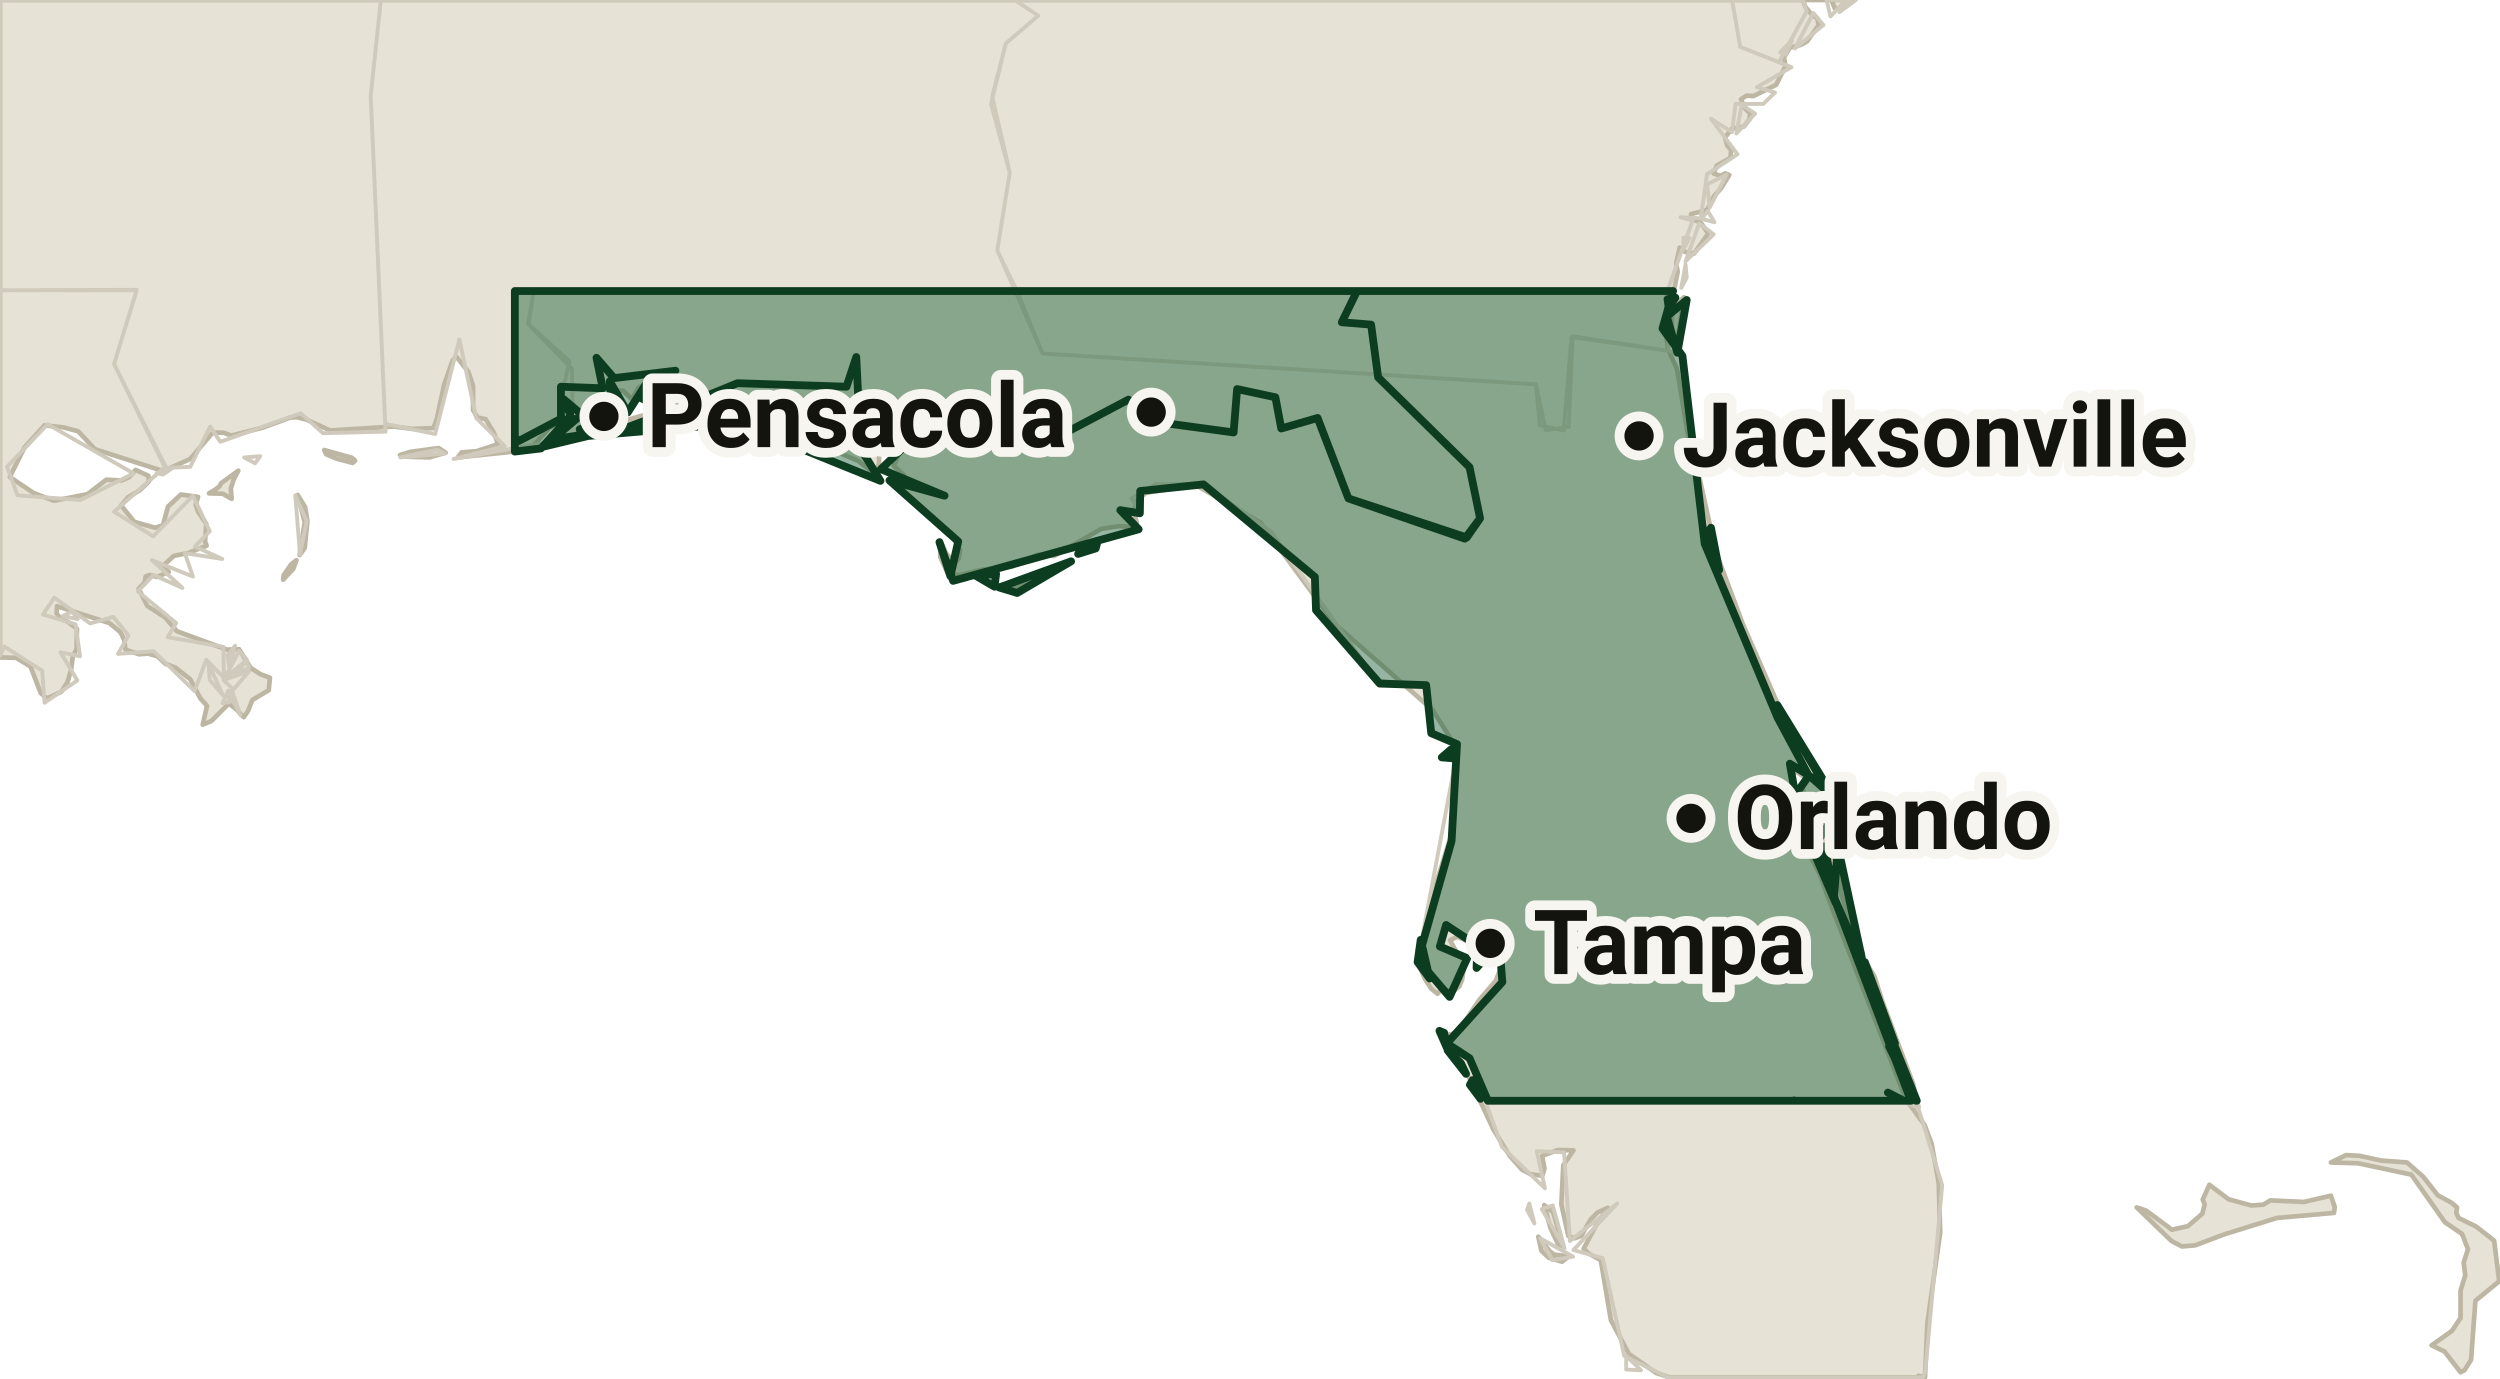
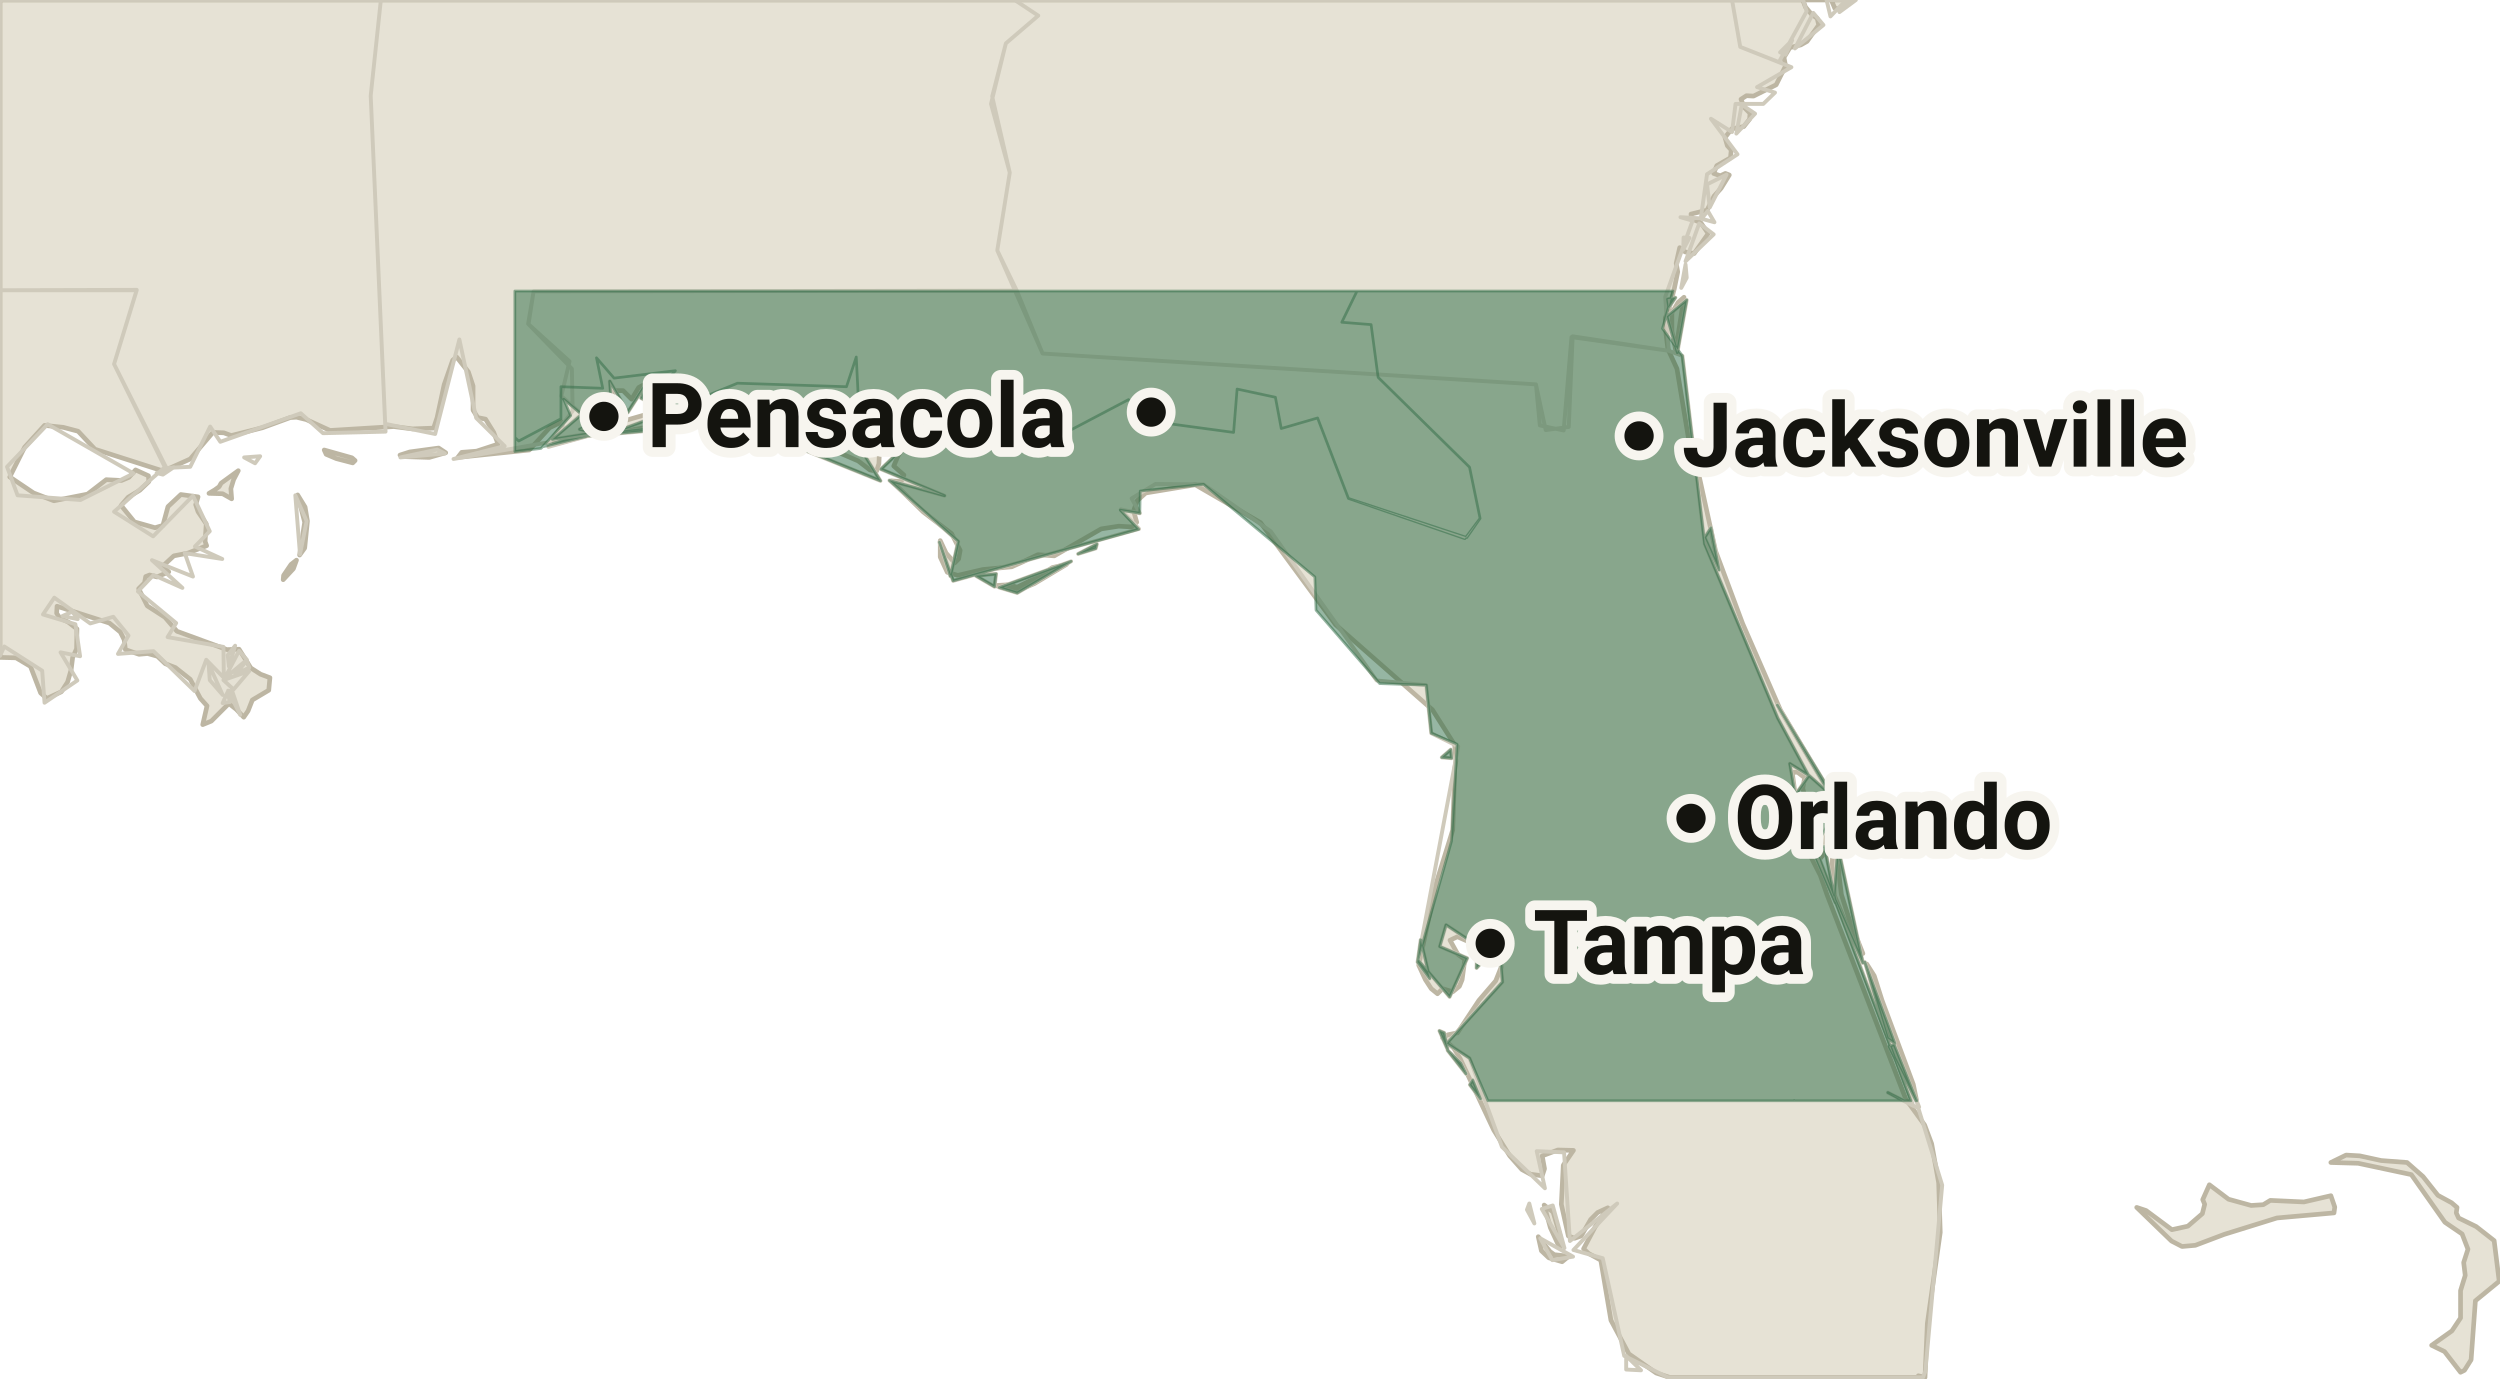
<svg xmlns="http://www.w3.org/2000/svg" viewBox="0 0 640 353" width="640" height="353" role="img">
  <style>
  .land { fill: #e6e2d5; stroke: #bdb6a3; stroke-width: 1.2; stroke-linejoin: round; }
  .admin { fill: none; stroke: #cfcabb; stroke-width: 1; stroke-linejoin: round; }
-   .cover { fill: #175e33; fill-opacity: 0.45; stroke: #0d3d20; stroke-width: 2; stroke-linejoin: round; }
+   /* One region is often a dozen Level III ecoregions, and they are drawn as one
+      path with a subpath each — so a heavy stroke outlines every *internal* seam
+      as boldly as the region's own edge. On the Mid-Atlantic, which is fifteen of
+      them, that read as a shattered windscreen. The seams are still drawn, because
+      the legend says the region is several ecoregions and the picture should agree,
+      but at a third the weight and much closer to the fill: fine internal texture,
+      not fifteen borders competing with the coastline. */
+   .cover { fill: #175e33; fill-opacity: 0.45; stroke: #2f6b45; stroke-opacity: 0.5;
+            stroke-width: 0.7; stroke-linejoin: round; }
  .cover-box { fill: #175e33; fill-opacity: 0.26; stroke: #0d3d20; stroke-width: 2;
               stroke-dasharray: 9 7; stroke-linejoin: round; }
  .pin { fill: #14140f; stroke: #f7f5ef; stroke-width: 2.5; }
  .pin-label { font: 600 23px system-ui, -apple-system, "Segoe UI", Roboto, sans-serif;
               fill: #14140f; stroke: #f7f5ef; stroke-width: 5; paint-order: stroke;
               stroke-linejoin: round; dominant-baseline: central; }
  @media (prefers-color-scheme: dark) {
    .land { fill: #2e3325; stroke: #545d43; }
    .admin { stroke: #434b36; }
-     .cover { fill: #7ec894; fill-opacity: 0.42; stroke: #b9e6c6; }
+     .cover { fill: #7ec894; fill-opacity: 0.42; stroke: #a6d8b6; stroke-opacity: 0.45; }
    .cover-box { fill: #7ec894; fill-opacity: 0.22; stroke: #b9e6c6; }
    .pin { fill: #f2f1e8; stroke: #14160f; }
    .pin-label { fill: #f2f1e8; stroke: #14160f; }
  }
</style>
  <path class="land" fill-rule="evenodd" d="M474.5 0L474.2 0.3L471.1 2.4L469.7 2.1L468.9 0.2L468.8 0L461.5 0L462.2 1.8L463.7 3.6L465.2 4.7L465.6 6.4L462.6 10.6L461 11.5L458.2 12.2L456.7 14.7L457.1 16.9L454.7 21.7L448.9 24.6L447.1 24.5L445.7 25.4L446.5 27.5L448 29L447.9 30.5L446.4 32.4L443.3 33L441.6 35.2L442.2 37.3L443.2 38.4L443 40.4L439.5 42.4L438.7 44.4L440.4 45L441.7 44.4L442.7 44.8L440.6 48.2L438.8 50.2L437 53.8L432.9 54.8L433 56L435.4 57L437.3 59.8L433.7 64.9L431.4 64.5L430 63.4L429.1 67.4L429.5 69.6L428.6 74L427.2 79.3L426.3 81.4L426.5 85.5L427 89.4L429.3 94.4L432.7 114.9L435 122L439.2 141.1L446.1 159.6L455.8 181.8L471.8 208.7L473.7 212.5L471.6 215.7L471 219L470.8 224.1L471.4 229L473.3 235L476.9 244.1L474.9 242.3L469.6 229.2L469 221.4L469.8 210.5L468.5 210.7L467.5 214.3L467 218.5L465.7 220.1L463.8 213.7L464 210.8L465.9 207.5L465.3 206.2L462.2 204.5L461.5 201.8L462 199.1L460.2 197.7L458.8 197.7L459.7 204.4L461.2 208.4L463 218.2L466 224.1L467.7 229L487.9 281.4L492.7 288L494.5 292.8L496.3 302.8L496.7 315.5L493.4 338.8L492.8 352.6L491.9 352.6L491.9 352.4L491.1 352.2L491 352.6L427.4 352.6L424 351.5L417 346.6L412.4 338L409.8 322.6L406.7 320.9L405.4 319.7L408.4 314L411.6 309.2L409 310.4L407.2 312.2L404.8 316.4L403.1 317L401.5 316.4L399.7 308.3L400.2 298.3L402.8 294.5L398.8 294.4L394.8 295.9L395.4 299.2L394.8 301L391.8 300.6L389.6 299.4L386.5 295.9L382.4 289.3L373.8 271L372.2 268.4L369.3 265.7L370.7 264.9L373.1 264.4L378.6 256.1L382.9 251.1L384.3 247.6L384.1 246.2L382.2 244L379.7 245.9L378.6 245.3L375.8 241L373.1 239.8L371.2 240.7L373.2 244.3L375 245.6L374.3 250.8L373.6 252.5L371.9 253.9L369.3 253.1L368 254.4L366.4 253.1L364.9 250.8L363.2 247.1L367.7 226L371.9 212.5L372.4 197.1L372.7 194.8L372.4 190.7L366.7 181.7L341.9 159.9L322.7 133.8L306 124.1L293.3 126.2L291.1 128.2L290.2 130.8L291 133.7L289.8 134.9L286.4 134.7L281.9 135.4L269.9 142.3L265.7 142L261.9 143.8L259 145.1L251.6 145.8L245.2 147.3L242.5 146.5L240.7 142.6L240.7 138.4L242.2 141.6L244.4 144.1L245.4 143.1L245.8 140.9L243.6 136.6L236.4 131.1L228.2 123.1L230.7 123.3L231.4 121.6L228.8 119.3L229.9 116.7L231.7 114L228.2 114.4L225.1 116.3L225 118.7L224.4 120.6L222.7 120.3L219.7 118L204.4 111.4L191.1 107.8L201.3 106.1L206.9 107.4L206.2 105.4L204.9 104.2L200.5 102.6L194.9 103.2L191.4 102.4L187.8 104L183.9 106.4L180.4 107.6L166.7 109.2L155.5 111.1L157.3 109.1L159.2 107.9L165.8 106L166.8 102.1L165.2 98.3L163.5 99.2L161.7 102.2L159.5 100L157 100L156.3 104.8L153.2 107.9L151.7 111.1L142.4 113.6L141.3 112.7L144 109.7L143.8 108L140.7 109.5L135.5 115.2L117.2 117.1L118.2 115.8L122 115.5L127.5 113.7L126.4 110.7L124.3 107.3L122.3 106.9L121.1 105L121.1 98.8L119.9 95.2L116.9 91.4L115.9 92.2L113.7 98.5L111.9 106.9L111 109.6L105.6 109.8L100.8 109.2L84.5 110.2L78.4 107.4L75.9 106.8L74.3 106.9L67.2 109.5L59.2 111.5L57.3 110.8L54.5 110.7L48.7 117.5L41.8 120.6L24.3 115L20 110.4L16.2 109.4L11.4 108.9L6.3 114.5L2.5 122.1L8.6 126.2L13.8 128.2L22.4 126.5L27.2 122.8L31.1 123L33 122.2L34.7 120.3L38 121.8L38.1 123.3L35.8 125.5L32.8 127.3L31 129.4L34.4 133.6L39.7 135.1L41.7 134.5L43 129.7L46.3 126.6L50.7 127.2L50.1 129.2L50.7 131L52.8 134.1L52.5 138.6L52.9 139.7L48.1 141.6L44.5 142.3L41.7 144.9L43.2 146.4L40.2 147.7L38.3 147.2L37.3 147.6L37 149.2L35.5 150.7L37.7 155.1L42.2 158L45.3 161.6L58.1 166.3L61.2 166.2L64.2 171L66.7 172.6L69.1 173.5L68.8 176.7L64.6 179.2L63.5 182L62.4 183.6L60.5 181.6L58.6 180.1L54.1 184.6L51.9 185.5L53 180.7L51.3 178.8L48.7 173.9L44.9 170.9L42.3 169.9L40.3 168L37.8 167.3L35.6 167.5L32.1 166.3L31.8 163.8L30.8 161.8L28 159.5L14.6 155.2L14.5 157L15.4 158.3L17.4 159.2L19.7 161L19.6 166.1L18.6 168.3L18.2 171.5L17.3 174.6L15.7 177.1L12 178.8L10.4 177.4L7.8 170.6L4.1 168.4L0 168.3L0 0ZM401.6 321.6L399.9 323L396.5 322L394.6 320.2L393.8 316.6L396.8 320.4L397.9 321.2L401.6 321.6ZM399.4 316.4L399.3 319.5L396.9 314.3L395.3 308.5L397.6 310.3L399.4 316.4ZM431.1 76.1L429 89.6L428 84.8L428 80.1L429.6 77.4L431.1 76.1ZM489.8 277.6L490.6 281.5L486.2 272.4L480.8 258L477.9 246.8L479.8 249.8L481.8 256.1L489.8 277.6ZM75.1 145.6L72.5 148.4L72.6 147.3L74.5 144.5L75.9 143.4L75.1 145.6ZM90.9 117.9L90.3 118.5L86.1 117.4L83.5 116.3L83 115.2L90.1 117.2L90.9 117.9ZM114.1 115.9L109.9 117.1L103.7 116.9L102.4 116.5L104.9 115.7L112.3 114.7L114.1 115.9ZM59.1 125.1L59.3 127.7L57 126.4L53.5 126.3L55 125.4L56.1 124.6L56.6 123.7L61 120.5L59.8 122.8L59.1 125.1ZM78 140.3L76.7 142.1L78 133.7L76.2 126.7L78.1 129.8L78.7 133.4L78 140.3ZM264.8 149.4L260 151.4L254.9 149.9L258.1 149.7L260.4 150.3L266.3 147.4L269.4 145.3L273 144.5L264.8 149.4ZM630.9 350.8L629.9 351.3L625.8 346L622.5 344.4L627.7 340.7L629.9 337.4L629.9 330.4L631.1 326.5L630.7 323.2L631.8 319.8L630.3 315.9L625.9 312.9L617.3 300.7L603.7 297.8L596.7 297.6L600.6 295.7L604.1 295.9L609.6 297.1L616.2 297.6L620.3 301.2L624.1 306L627.6 307.9L629 309.1L628.8 310.5L629.4 311.8L633.9 314L638.5 317.6L639.8 328L633.7 333L632.6 348.1L630.9 350.8ZM570.5 307L576.3 308.6L579.4 308.4L581.2 307.3L589.8 307.7L596.7 306.1L597.7 309L597.5 310.5L582.9 311.8L569.4 316L562 318.8L558.6 319.1L555.9 317.7L547 309.1L549.4 309.9L556 314.8L560.1 313.9L563.8 310.7L564.4 308.3L563.9 307.1L565.6 303.3L570.5 307Z" />
  <path class="admin" d="M111.9 115.1L102.5 117.1L113.9 116.1L111.9 115.1ZM97.5 0L94.9 24.5L98.6 108.5L111.4 111.1L117.6 86.9L121.9 107L129.2 114.2L116.1 117.5L140.6 113.2L146.6 105.2L146.4 94.4L135.3 83L136.6 74.6L260.3 74.4L255.3 64.1L258.5 44.2L253.7 26.6L257.5 11.1L265.8 4L260.2 0.3L260.3 0ZM416.3 347.1L416.3 350.6L420.1 350.8L416.3 347.1ZM394.3 317L397.4 322.6L402.7 321.7L394.3 317ZM391.5 308.1L390.9 309.7L392.8 313.2L391.5 308.1ZM397.5 308.6L394.7 309.5L400.5 319.5L397.5 308.6ZM377 276.5L376.3 277.7L379 281.3L377 276.5ZM370.6 268.9L375.3 274.9L374 272.2L370.6 268.9ZM368.5 263.9L370.6 268.7L369.7 264.4L368.5 263.9ZM484.9 267.4L483.6 267.9L491.3 283.4L484.9 267.4ZM363.7 240.6L362.9 246.3L366 250.5L363.7 240.6ZM477.4 246.3L483.2 265.8L485.1 267.1L477.4 246.3ZM467.1 216.7L463.8 216.9L469.9 231.1L467.1 216.7ZM470.5 216.7L469.5 229.7L476.9 246.5L470.5 216.7ZM371.4 191.9L369.1 193.9L371.6 194.1L371.4 191.9ZM255 146.9L249.8 147.4L254.6 150.2L255 146.9ZM274.2 143.7L255.8 150.4L260.4 151.8L274.2 143.7ZM280.8 139.3L276 141.8L280.5 140.4L280.8 139.3ZM150.2 111.7L144.2 112.6L140.4 114.4L150.2 111.7ZM184.6 107.7L150.7 111.6L188.2 108.4L184.6 107.7ZM438 135.1L436.4 137.6L440.1 145.9L438 135.1ZM455.1 183.8L436.4 139.2L430.7 91.1L427.2 89.8L402.6 86.1L401.6 109.3L395.7 110.1L393.2 98.4L266.9 90.5L260.3 74.4L136.6 74.6L135.2 82.9L145.8 92.5L143.7 101.4L148.9 106L141.4 112.5L152.5 110.7L148.4 109.9L156.7 106.3L156.1 97.6L160.7 105.6L165.7 97.8L164.1 101.9L171.1 105.5L156.4 110.9L184.1 107.7L189 101L192.7 104.9L203.3 102L207.2 108.8L188.3 108.1L225.4 123.1L219.9 114.2L231.5 114.4L225.5 120.1L241.8 126.9L227.7 123L245.3 138.6L243.3 147.5L240.5 138.8L244 148.7L291.6 135.4L286.9 130.4L291.8 131.4L289.7 127.6L295.8 123.9L308.1 124L325.3 136L352.4 174.2L365.1 175.4L366.4 187.7L373.3 191.1L363 245.7L371.1 255.2L375.6 245.3L368.6 242.3L370.2 236.8L378.2 242.1L378 247.8L383.8 241.3L384.6 251.4L370.4 267L376.2 270.9L384.5 293.6L395.5 304.2L393.4 294.7L400.4 295L401.9 317.7L414 308.1L402.8 320L410.3 322.1L415.8 347.1L427 352.6L492.3 352.6L492.9 351L497.2 303.4L491.1 283.7L483.3 279.7L489.8 283.1L459.6 203.6L464.1 206L464.4 216.8L470.4 207.5L468.2 216.6L473.6 214.3L471.3 207.2L455 180.5L468.4 203.2L463.1 198.5L459.6 203.5L458.2 195.5L463 198.5L455.1 183.8ZM428.9 76.2L426.9 76.6L427.2 78.7L428.9 76.2ZM431.8 76.8L426.7 81L429.4 90.3L431.8 76.8ZM431.8 71.1L431.5 67.7L430.4 73.7L431.8 71.1ZM432.5 60.9L431 60.8L430.9 63.9L432.5 60.9ZM435 57.2L431.5 66.9L438.7 60L435 57.2ZM437.2 54L435.6 56L438.9 56.9L437.2 54ZM442 44.7L437 47.2L437.7 53.1L442 44.7ZM445.9 26.8L444.5 34.2L449.3 29.1L445.9 26.8ZM260.3 0L260.2 0.3L265.8 4L257.5 11.1L254 24.7L258.5 44.2L255.3 64.1L266.9 90.5L393.2 98.4L394.2 108.9L400.3 110.2L402.3 86.3L427.2 89.8L426.3 76L433.3 56.5L430.2 55.6L435.4 55.9L437 44.6L444.8 39.5L438 30.4L443.4 33.8L444.3 26.6L451.4 26.6L454.4 23.7L449.8 22.3L458.6 17.2L445.5 12L443.4 0ZM58.2 177.3L57 180L58.9 179.7L58.2 177.3ZM58.4 176.8L61.5 183L59.5 177.1L58.4 176.8ZM63.8 171.8L57.2 174.1L59.8 176.5L63.8 171.8ZM53.4 169.9L53.7 174.1L57 177.9L53.4 169.9ZM63.2 169.1L60.2 172.7L63.8 170.9L63.2 169.1ZM61.2 166.6L57.5 173.7L63.2 168.9L61.2 166.6ZM60.2 165.3L58.3 167.7L58.6 170.6L60.2 165.3ZM18.5 156.6L16 157.7L19.9 158.5L18.5 156.6ZM75.6 126.8L76.8 141.9L78.5 133.4L75.6 126.8ZM44.5 119.6L40.1 121.1L41.7 121.5L44.5 119.6ZM0 167.9L1.1 165.5L10.8 171.7L11.4 179.9L19.8 174.2L15.5 167L20.5 168L19.3 159.8L11 157.3L13.9 153L23.1 159.6L29 157.9L32.9 162.7L30.2 167.4L39.3 166.7L49.8 176.9L52.8 168.9L57.3 173.5L57.2 165.6L42.9 163.1L45.1 159.5L35.3 151.4L39.3 147.2L46.7 150.5L38.9 143.4L49.4 147.6L47.3 141.6L56.9 143.1L49.9 139.9L53.7 136L49.4 126.9L39.2 137.3L29.2 131L42.2 119.6L29.2 93.2L35 74.3L0 74.3ZM12.2 108.6L34.2 121.2L20.6 128L4.5 126.8L1.8 119.5L12.2 108.6ZM66.6 116.8L62.5 117.1L65.3 118.6L66.6 116.8ZM0 0L0 74.3L35 74.2L29.2 93.2L42.6 119.8L48.7 119.5L53.8 109.2L56.4 113.1L77 105.8L82.7 110.9L98.7 110.5L94.9 24.5L97.5 0ZM458.8 10.3L455.7 13.4L457.1 14L458.8 10.3ZM464.2 3.3L459.5 12.4L466.8 6.4L464.2 3.3ZM473.5 0L470.9 3.1L475.1 0ZM467.6 0L468.6 4.2L472.6 0ZM443.4 0L445.5 12L455.4 15.9L462.5 2.9L461.6 0Z" />
  <path class="cover" fill-rule="evenodd" d="M131.8 74.5L131.8 112L132.8 112.9L143.6 107.2L143.6 99L154.3 99.4L152.7 91.6L157.2 96.8L172.9 94.9L167.1 101.5L174.6 103.9L188.8 98.1L216.7 99L219.2 91.4L219.8 103.4L228.2 109.2L244.1 106.6L266.1 114.3L288.9 102.3L295.1 107.9L315.8 110.7L316.7 99.6L326.5 101.7L328 109.7L337.3 107L345.2 127.6L375.5 137.6L378.9 132.7L376.2 119.6L352.8 96.6L351 83.1L343.5 82.5L347.4 74.5ZM377 276.5L376.3 277.7L379 281.3L377 276.5ZM370.6 268.9L375.3 274.9L374 272.2L370.6 268.9ZM368.5 263.9L370.6 268.7L369.7 264.4L368.5 263.9ZM484.9 267.4L483.6 267.9L490.5 281.8L490.7 281.8L484.9 267.4ZM363.7 240.6L362.9 246.3L366 250.5L363.7 240.6ZM477.4 246.3L483.2 265.8L485.1 267.1L477.4 246.3ZM467.1 216.7L463.8 216.9L469.9 231.1L467.1 216.7ZM470.5 216.7L469.5 229.7L476.9 246.5L470.5 216.7ZM371.4 191.9L369.1 193.9L371.6 194.1L371.4 191.9ZM255 146.9L249.8 147.4L254.6 150.2L255 146.9ZM274.2 143.7L255.8 150.4L260.4 151.8L274.2 143.7ZM280.8 139.3L276 141.8L280.5 140.4L280.8 139.3ZM150.2 111.7L144.3 112.6L138.9 114.4L150.2 111.7ZM184.6 107.7L150.7 111.6L188.2 108.4L184.6 107.7ZM438 135.1L436.4 137.6L440.1 145.9L438 135.1ZM428.9 76.2L426.9 76.6L427.2 78.7L428.9 76.2ZM431.8 76.8L426.7 81L429.4 90.3L431.8 76.8ZM455.1 183.8L436.4 139.2L430.7 91.1L425.6 84.1L428.3 74.5L347.4 74.5L343.5 82.5L351 83.1L352.8 96.6L376.2 119.6L378.9 132.7L375 137.9L345.2 127.6L337.3 107L328 109.7L326.5 101.7L316.7 99.6L315.8 110.7L295.1 107.9L288.9 102.3L266.1 114.3L244.1 106.6L228.2 109.2L219.8 103.4L219.2 91.4L216.7 99L188.8 98.1L174.6 103.9L167.1 101.5L172.9 94.9L157.2 96.8L152.7 91.6L154.3 99.4L143.6 99L143.6 107.2L132.8 112.9L131.8 112L131.8 115.6L138.5 114.8L146.1 106.4L144.3 102.2L148.9 106.1L141.4 112.5L152.4 110.8L148.4 109.9L156.7 106.3L156.1 97.6L160.7 105.6L165.7 97.8L164.1 101.9L171.1 105.5L156.4 110.9L184.1 107.7L189 101L192.7 104.9L203.3 102L207.2 108.8L188.3 108.1L225.4 123.1L219.9 114.2L231.5 114.4L225.5 120.1L241.8 126.9L227.7 123L245.3 138.6L243.3 147.5L240.5 138.8L244 148.7L291.5 135.5L286.8 130.6L291.8 131.4L291.9 125.7L308.1 124L336.6 147.7L336.9 156.2L353.2 175L365.1 175.4L366.4 187.7L373 190.5L371.6 215.3L363 245.7L371.1 255.2L375.6 245.3L368.6 242.3L370.2 236.8L378.2 242.1L378 247.8L383.8 241.3L384.6 251.4L370.4 267.1L376.2 270.9L380.9 281.8L459.3 281.8L459.3 281.7L459.4 281.8L487.4 281.8L483.3 279.7L487.2 281.8L489.2 281.8L459.6 203.6L464.1 206L464.4 216.8L470.4 207.5L468.2 216.6L473.6 214.3L471.3 207.1L455 180.5L468.4 203.2L463.1 198.5L459.6 203.5L458.2 195.5L463 198.5L455.1 183.8Z" />
  <circle class="pin" cx="154.6" cy="106.6" r="5" />
  <text class="pin-label" x="165.6" y="106.6" text-anchor="start">Pensacola</text>
  <circle class="pin" cx="294.7" cy="105.5" r="5" />
  <circle class="pin" cx="419.6" cy="111.6" r="5" />
  <text class="pin-label" x="430.6" y="111.6" text-anchor="start">Jacksonville</text>
  <circle class="pin" cx="432.9" cy="209.5" r="5" />
  <text class="pin-label" x="443.9" y="209.5" text-anchor="start">Orlando</text>
  <circle class="pin" cx="381.5" cy="241.5" r="5" />
  <text class="pin-label" x="392.5" y="241.5" text-anchor="start">Tampa</text>
</svg>
